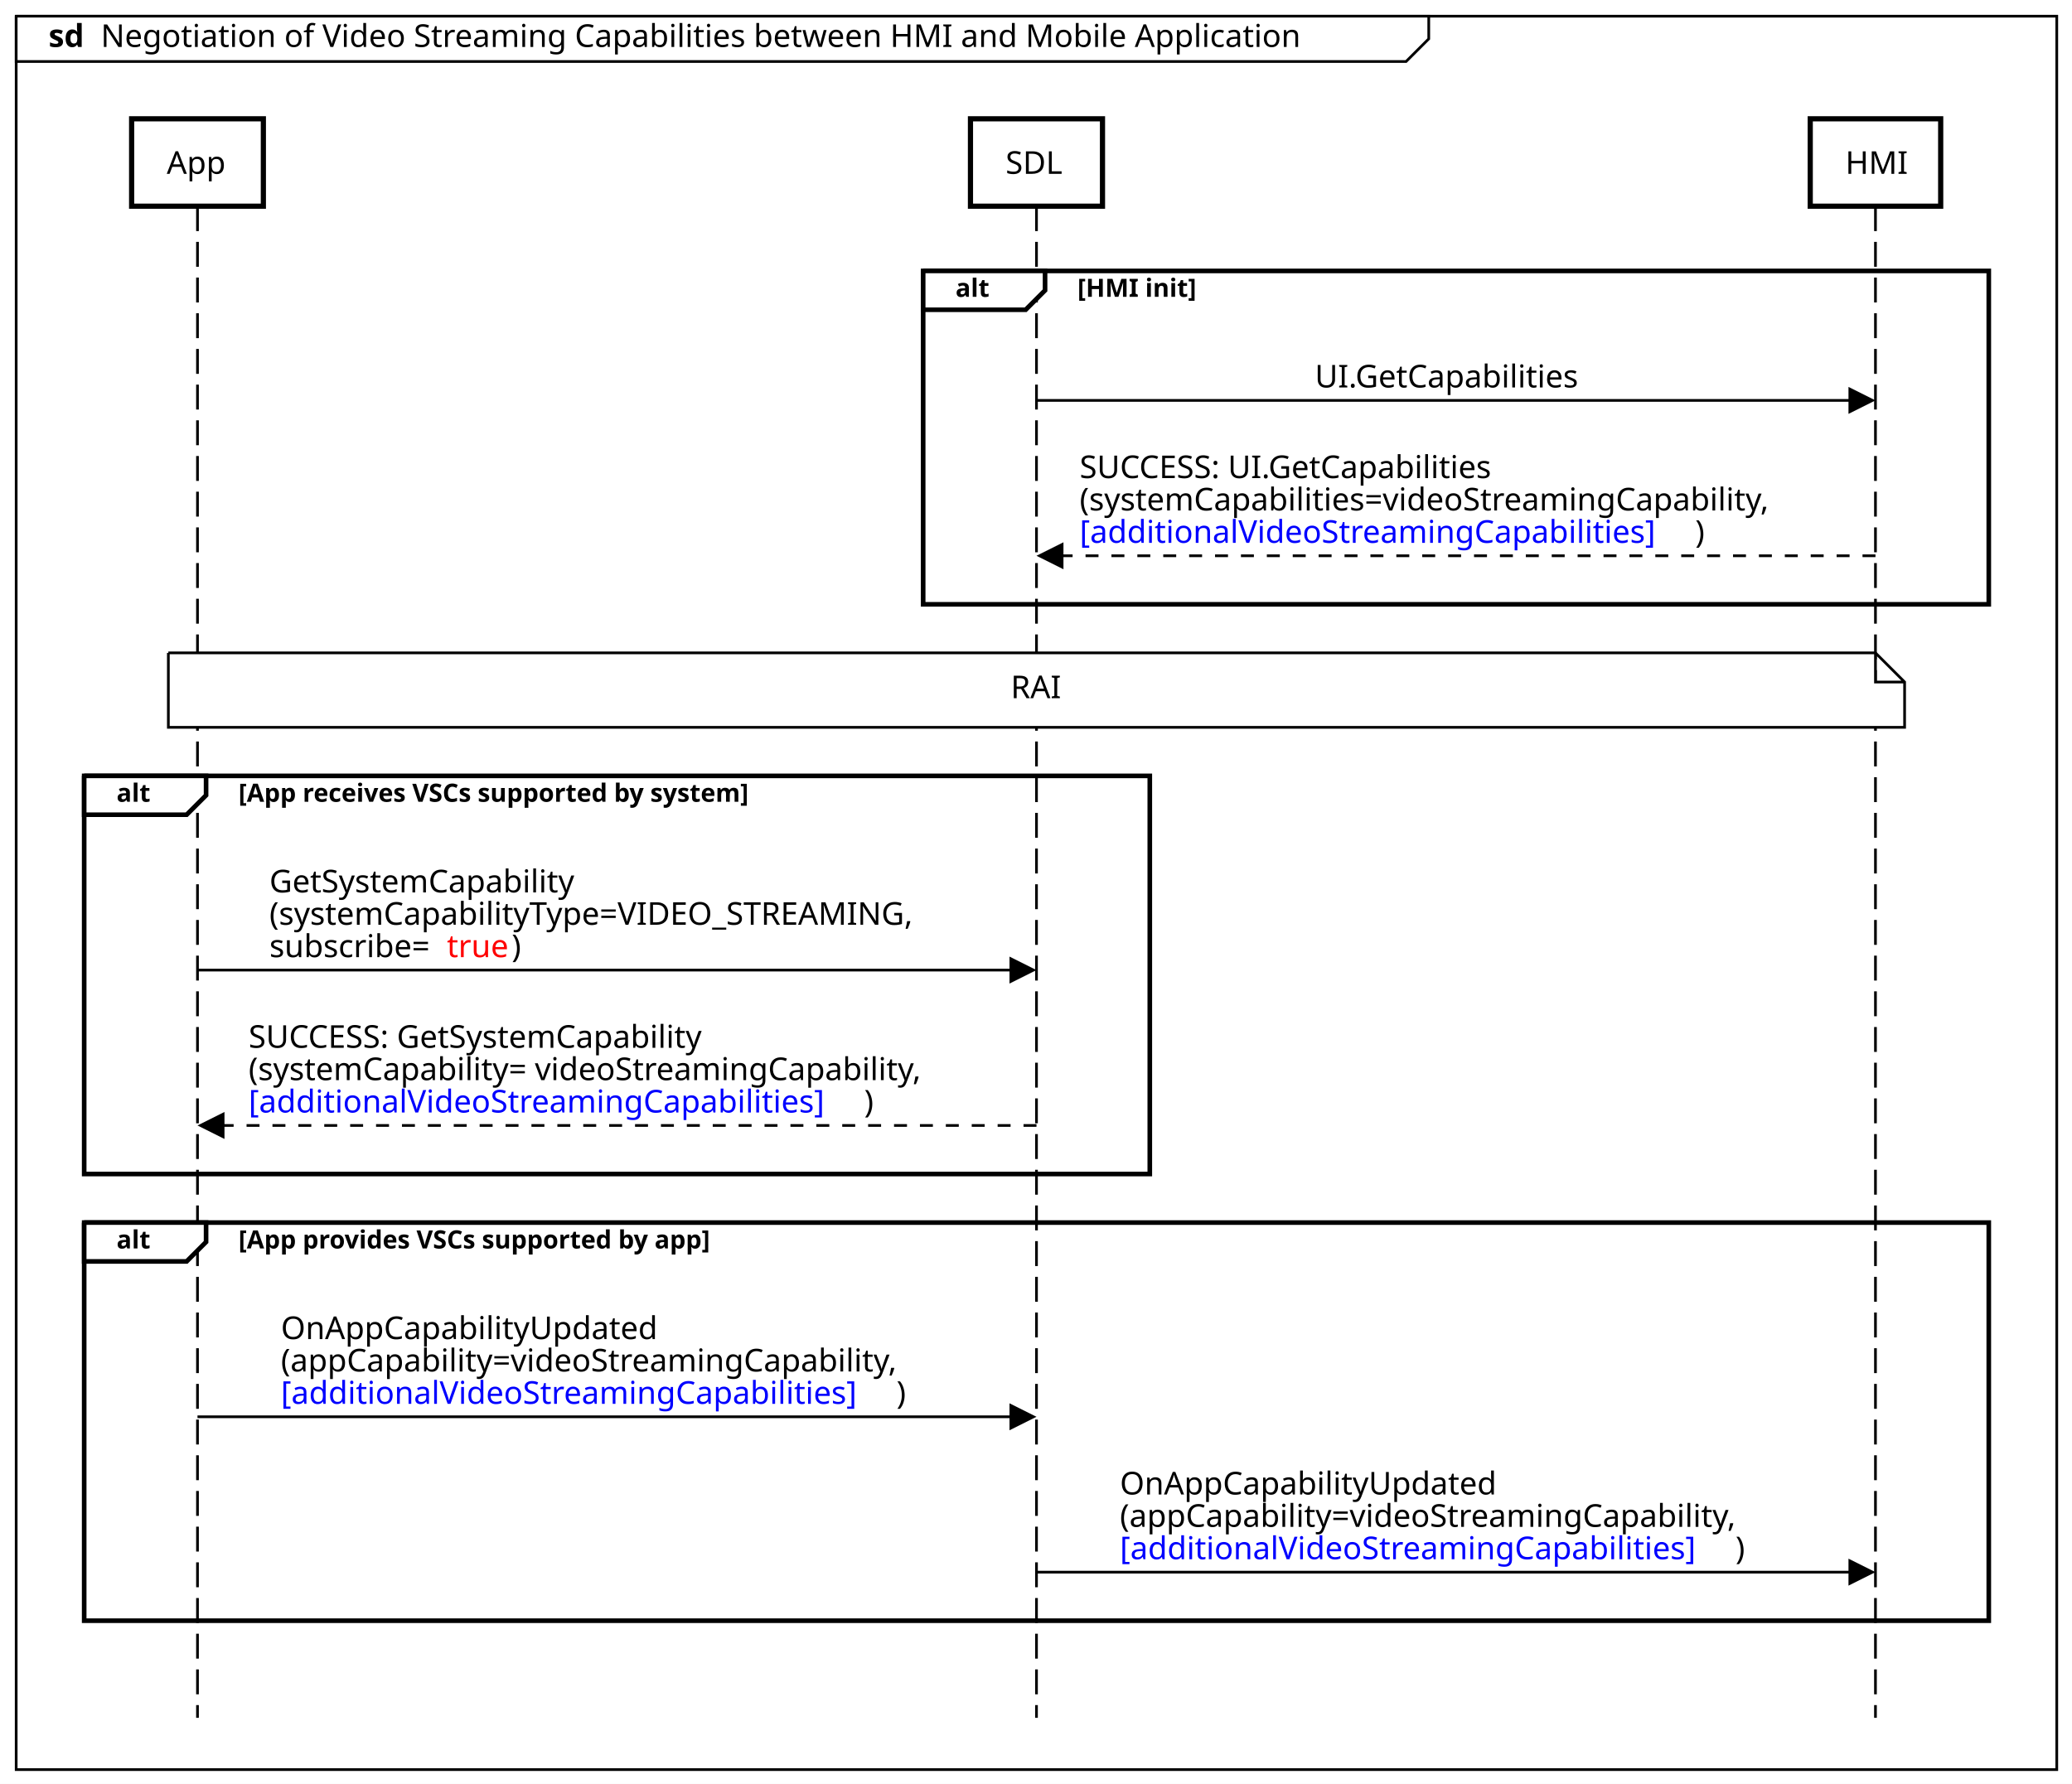
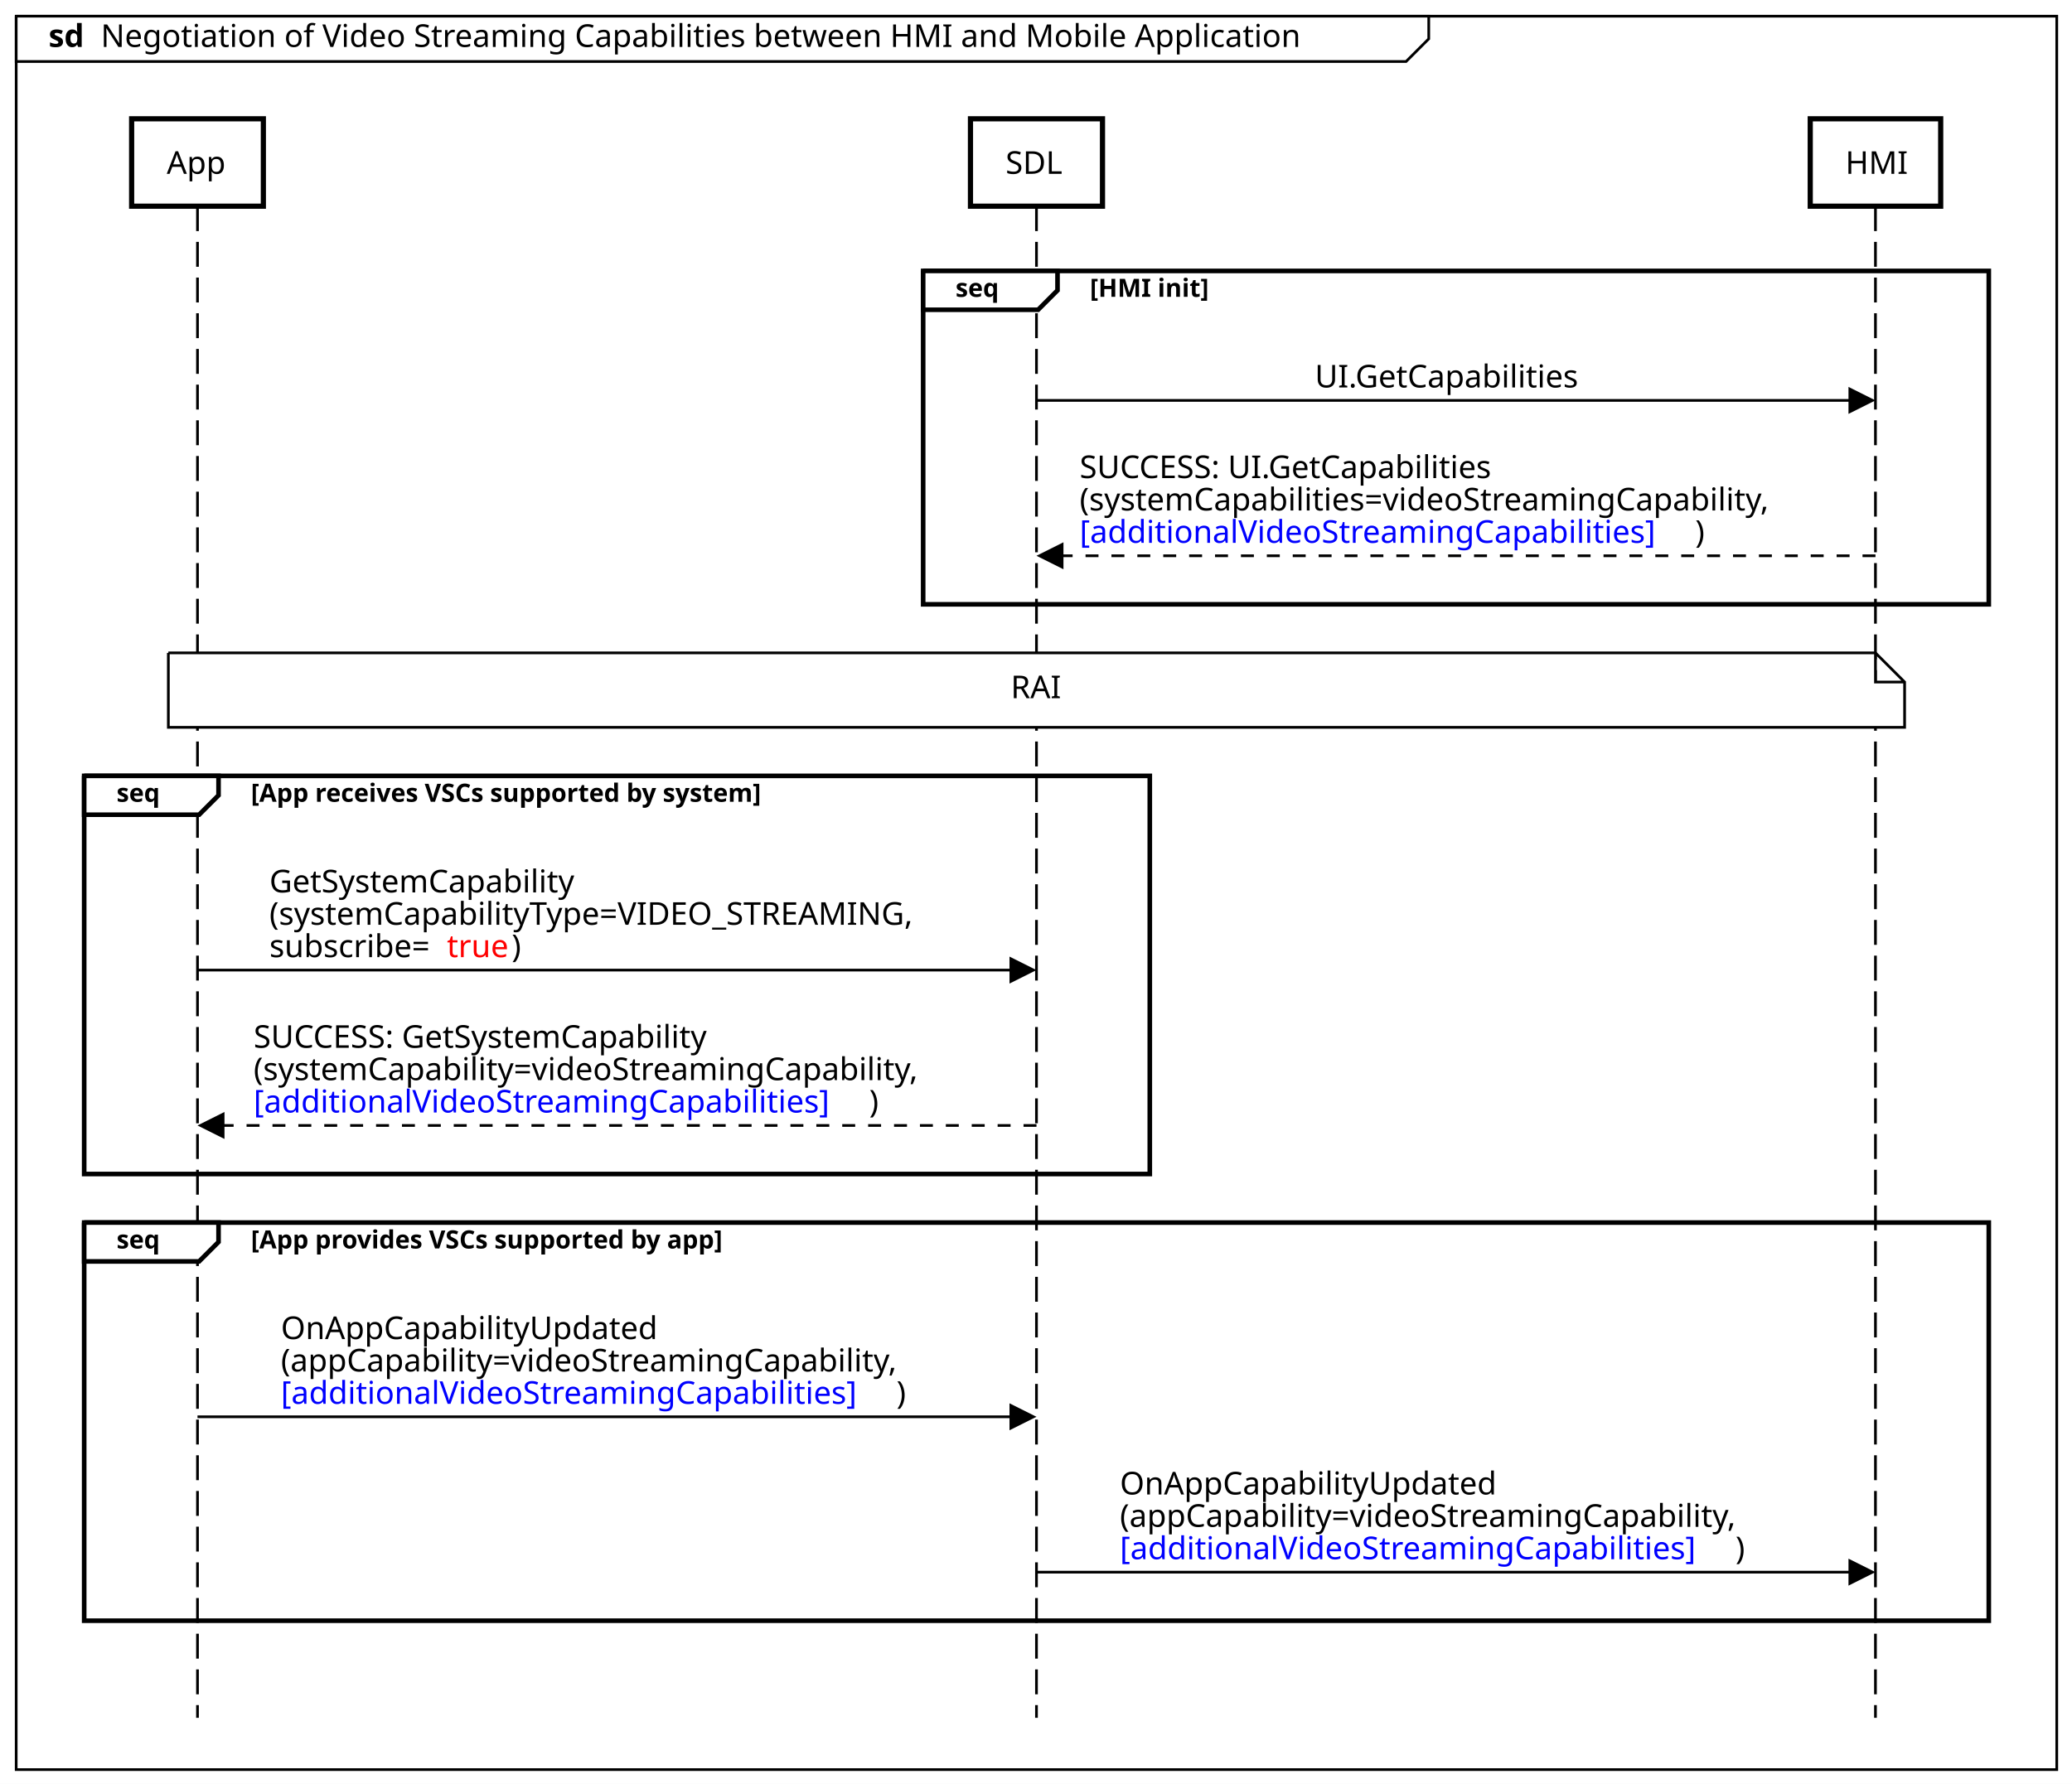
<svg xmlns="http://www.w3.org/2000/svg" version="1.1" width="965" height="831">
  <defs />
  <g>
    <g />
    <g />
    <g />
    <g />
    <g />
    <g />
    <g />
    <g />
    <g />
    <g />
    <g />
    <g />
    <g />
    <g />
    <g />
    <g />
    <g />
    <g />
    <g />
    <g />
    <g />
    <g />
    <g />
    <g>
      <rect fill="white" stroke="none" x="0" y="0" width="965" height="831" />
    </g>
    <g />
    <g>
      <path fill="none" stroke="black" paint-order="fill stroke markers" d=" M 91.98 96.051 L 91.98 800.224" stroke-miterlimit="10" stroke-width="1.257" stroke-dasharray="11.599,5.026" />
      <path fill="none" stroke="black" paint-order="fill stroke markers" d=" M 482.723 96.051 L 482.723 800.224" stroke-miterlimit="10" stroke-width="1.257" stroke-dasharray="11.599,5.026" />
      <path fill="none" stroke="black" paint-order="fill stroke markers" d=" M 873.466 96.051 L 873.466 800.224" stroke-miterlimit="10" stroke-width="1.257" stroke-dasharray="11.599,5.026" />
    </g>
    <g>
      <path fill="none" stroke="none" />
      <g>
        <path fill="white" stroke="black" paint-order="fill stroke markers" d=" M 61.303 55.339 L 122.657 55.339 L 122.657 96.051 L 61.303 96.051 L 61.303 55.339 Z" stroke-miterlimit="10" stroke-width="2.413" stroke-dasharray="" />
      </g>
      <g>
        <g />
        <text fill="black" stroke="none" font-family="sans-serif" font-size="11pt" font-style="normal" font-weight="normal" text-decoration="normal" x="77.663" y="80.972" text-anchor="start" dominant-baseline="alphabetic" xml:space="preserve">App</text>
      </g>
      <path fill="none" stroke="none" />
      <g>
        <path fill="white" stroke="black" paint-order="fill stroke markers" d=" M 451.979 55.339 L 513.466 55.339 L 513.466 96.051 L 451.979 96.051 L 451.979 55.339 Z" stroke-miterlimit="10" stroke-width="2.413" stroke-dasharray="" />
      </g>
      <g>
        <g />
        <text fill="black" stroke="none" font-family="sans-serif" font-size="11pt" font-style="normal" font-weight="normal" text-decoration="normal" x="468.339" y="80.972" text-anchor="start" dominant-baseline="alphabetic" xml:space="preserve">SDL</text>
      </g>
      <path fill="none" stroke="none" />
      <g>
        <path fill="white" stroke="black" paint-order="fill stroke markers" d=" M 843.089 55.339 L 903.843 55.339 L 903.843 96.051 L 843.089 96.051 L 843.089 55.339 Z" stroke-miterlimit="10" stroke-width="2.413" stroke-dasharray="" />
      </g>
      <g>
        <g />
        <text fill="black" stroke="none" font-family="sans-serif" font-size="11pt" font-style="normal" font-weight="normal" text-decoration="normal" x="859.449" y="80.972" text-anchor="start" dominant-baseline="alphabetic" xml:space="preserve">HMI</text>
      </g>
    </g>
    <g>
      <g>
        <g />
        <g />
        <path fill="none" stroke="black" paint-order="fill stroke markers" d=" M 7.539 7.539 L 957.906 7.539 L 957.906 824.35 L 7.539 824.35 L 7.539 7.539 Z" stroke-miterlimit="10" stroke-width="1.257" stroke-dasharray="" />
        <path fill="white" stroke="black" paint-order="fill stroke markers" d=" M 7.539 7.539 L 7.539 28.649 L 654.863 28.649 L 665.418 18.094 L 665.418 7.539 L 7.539 7.539" stroke-miterlimit="10" stroke-width="1.257" stroke-dasharray="" />
        <text fill="black" stroke="none" font-family="sans-serif" font-size="11pt" font-style="normal" font-weight="bold" text-decoration="normal" x="22.618" y="21.864" text-anchor="start" dominant-baseline="alphabetic" xml:space="preserve">sd</text>
        <text fill="black" stroke="none" font-family="sans-serif" font-size="11pt" font-style="normal" font-weight="normal" text-decoration="normal" x="46.951" y="21.864" text-anchor="start" dominant-baseline="alphabetic" xml:space="preserve">Negotiation of Video Streaming Capabilities between HMI and Mobile Application</text>
      </g>
      <g>
        <g>
          <rect fill="white" stroke="none" x="610.116" y="166.921" width="135.957" height="19.602" />
        </g>
        <text fill="black" stroke="none" font-family="sans-serif" font-size="11pt" font-style="normal" font-weight="normal" text-decoration="normal" x="612.378" y="180.491" text-anchor="start" dominant-baseline="alphabetic" xml:space="preserve">UI.GetCapabilities</text>
      </g>
      <g>
        <path fill="none" stroke="black" paint-order="fill stroke markers" d=" M 482.723 186.523 L 870.953 186.523" stroke-miterlimit="10" stroke-width="1.257" stroke-dasharray="" />
        <g transform="translate(873.4659,186.5229) translate(-873.4659,-186.5229)">
          <path fill="black" stroke="none" paint-order="stroke fill markers" d=" M 860.9 180.24 L 873.466 186.523 L 860.9 192.806 Z" />
        </g>
      </g>
      <g>
        <g>
          <rect fill="white" stroke="none" x="500.566" y="209.141" width="213.924" height="19.602" />
        </g>
        <g>
          <rect fill="white" stroke="none" x="500.566" y="224.22" width="355.057" height="19.602" />
        </g>
        <g>
          <rect fill="white" stroke="none" x="500.566" y="239.298" width="296.924" height="19.602" />
        </g>
        <text fill="black" stroke="none" font-family="sans-serif" font-size="11pt" font-style="normal" font-weight="normal" text-decoration="normal" x="502.828" y="222.712" text-anchor="start" dominant-baseline="alphabetic" xml:space="preserve">SUCCESS: UI.GetCapabilities</text>
        <text fill="black" stroke="none" font-family="sans-serif" font-size="11pt" font-style="normal" font-weight="normal" text-decoration="normal" x="502.828" y="237.79" text-anchor="start" dominant-baseline="alphabetic" xml:space="preserve">(systemCapabilities=videoStreamingCapability,</text>
        <text fill="blue" stroke="none" font-family="sans-serif" font-size="11pt" font-style="normal" font-weight="normal" text-decoration="normal" x="502.828" y="252.869" text-anchor="start" dominant-baseline="alphabetic" xml:space="preserve">[additionalVideoStreamingCapabilities]</text>
        <text fill="black" stroke="none" font-family="sans-serif" font-size="11pt" font-style="normal" font-weight="normal" text-decoration="normal" x="789.494" y="252.869" text-anchor="start" dominant-baseline="alphabetic" xml:space="preserve">)</text>
      </g>
      <g>
        <path fill="none" stroke="black" paint-order="fill stroke markers" d=" M 873.466 258.9 L 485.236 258.9" stroke-miterlimit="10" stroke-width="1.257" stroke-dasharray="6.031" />
        <g transform="translate(482.7228,258.9004) translate(-482.7228,-258.9004)">
          <path fill="black" stroke="none" paint-order="stroke fill markers" d=" M 495.288 252.618 L 482.723 258.9 L 495.288 265.183 Z" />
        </g>
      </g>
      <path fill="white" stroke="black" paint-order="fill stroke markers" d=" M 78.409 304.136 L 873.466 304.136 L 887.037 317.707 L 887.037 338.817 L 78.409 338.817 L 78.409 304.136 M 873.466 304.136 L 873.466 317.707 L 887.037 317.707" stroke-miterlimit="10" stroke-width="1.257" stroke-dasharray="" />
      <g>
        <text fill="black" stroke="none" font-family="sans-serif" font-size="11pt" font-style="normal" font-weight="normal" text-decoration="normal" x="470.739" y="325.246" text-anchor="start" dominant-baseline="alphabetic" xml:space="preserve">RAI</text>
      </g>
      <g>
        <g>
          <rect fill="white" stroke="none" x="123.206" y="402.148" width="158.857" height="19.602" />
        </g>
        <g>
          <rect fill="white" stroke="none" x="123.206" y="417.226" width="328.29" height="19.602" />
        </g>
        <g>
          <rect fill="white" stroke="none" x="123.206" y="432.305" width="123.057" height="19.602" />
        </g>
        <text fill="black" stroke="none" font-family="sans-serif" font-size="11pt" font-style="normal" font-weight="normal" text-decoration="normal" x="125.468" y="415.718" text-anchor="start" dominant-baseline="alphabetic" xml:space="preserve">GetSystemCapability</text>
        <text fill="black" stroke="none" font-family="sans-serif" font-size="11pt" font-style="normal" font-weight="normal" text-decoration="normal" x="125.468" y="430.797" text-anchor="start" dominant-baseline="alphabetic" xml:space="preserve">(systemCapabilityType=VIDEO_STREAMING,</text>
        <text fill="black" stroke="none" font-family="sans-serif" font-size="11pt" font-style="normal" font-weight="normal" text-decoration="normal" x="125.468" y="445.876" text-anchor="start" dominant-baseline="alphabetic" xml:space="preserve">subscribe=</text>
        <text fill="red" stroke="none" font-family="sans-serif" font-size="11pt" font-style="normal" font-weight="normal" text-decoration="normal" x="208.135" y="445.876" text-anchor="start" dominant-baseline="alphabetic" xml:space="preserve">true</text>
        <text fill="black" stroke="none" font-family="sans-serif" font-size="11pt" font-style="normal" font-weight="normal" text-decoration="normal" x="238.268" y="445.876" text-anchor="start" dominant-baseline="alphabetic" xml:space="preserve">)</text>
      </g>
      <g>
        <path fill="none" stroke="black" paint-order="fill stroke markers" d=" M 91.98 451.907 L 480.21 451.907" stroke-miterlimit="10" stroke-width="1.257" stroke-dasharray="" />
        <g transform="translate(482.7228,451.9071) translate(-482.7228,-451.9071)">
          <path fill="black" stroke="none" paint-order="stroke fill markers" d=" M 470.157 445.624 L 482.723 451.907 L 470.157 458.19 Z" />
        </g>
      </g>
      <g>
        <g>
-           <rect fill="white" stroke="none" x="113.523" y="474.525" width="236.824" height="19.602" />
-         </g>
-         <g>
-           <rect fill="white" stroke="none" x="113.523" y="489.604" width="347.657" height="19.602" />
-         </g>
-         <g>
-           <rect fill="white" stroke="none" x="113.523" y="504.682" width="296.924" height="19.602" />
-         </g>
-         <text fill="black" stroke="none" font-family="sans-serif" font-size="11pt" font-style="normal" font-weight="normal" text-decoration="normal" x="115.785" y="488.096" text-anchor="start" dominant-baseline="alphabetic" xml:space="preserve">SUCCESS: GetSystemCapability</text>
-         <text fill="black" stroke="none" font-family="sans-serif" font-size="11pt" font-style="normal" font-weight="normal" text-decoration="normal" x="115.785" y="503.175" text-anchor="start" dominant-baseline="alphabetic" xml:space="preserve">(systemCapability= videoStreamingCapability,</text>
-         <text fill="blue" stroke="none" font-family="sans-serif" font-size="11pt" font-style="normal" font-weight="normal" text-decoration="normal" x="115.785" y="518.253" text-anchor="start" dominant-baseline="alphabetic" xml:space="preserve">[additionalVideoStreamingCapabilities]</text>
-         <text fill="black" stroke="none" font-family="sans-serif" font-size="11pt" font-style="normal" font-weight="normal" text-decoration="normal" x="402.451" y="518.253" text-anchor="start" dominant-baseline="alphabetic" xml:space="preserve">)</text>
+           <rect fill="white" stroke="none" x="115.856" y="474.525" width="236.824" height="19.602" />
+         </g>
+         <g>
+           <rect fill="white" stroke="none" x="115.856" y="489.604" width="342.99" height="19.602" />
+         </g>
+         <g>
+           <rect fill="white" stroke="none" x="115.856" y="504.682" width="296.924" height="19.602" />
+         </g>
+         <text fill="black" stroke="none" font-family="sans-serif" font-size="11pt" font-style="normal" font-weight="normal" text-decoration="normal" x="118.118" y="488.096" text-anchor="start" dominant-baseline="alphabetic" xml:space="preserve">SUCCESS: GetSystemCapability</text>
+         <text fill="black" stroke="none" font-family="sans-serif" font-size="11pt" font-style="normal" font-weight="normal" text-decoration="normal" x="118.118" y="503.175" text-anchor="start" dominant-baseline="alphabetic" xml:space="preserve">(systemCapability=videoStreamingCapability,</text>
+         <text fill="blue" stroke="none" font-family="sans-serif" font-size="11pt" font-style="normal" font-weight="normal" text-decoration="normal" x="118.118" y="518.253" text-anchor="start" dominant-baseline="alphabetic" xml:space="preserve">[additionalVideoStreamingCapabilities]</text>
+         <text fill="black" stroke="none" font-family="sans-serif" font-size="11pt" font-style="normal" font-weight="normal" text-decoration="normal" x="404.785" y="518.253" text-anchor="start" dominant-baseline="alphabetic" xml:space="preserve">)</text>
      </g>
      <g>
        <path fill="none" stroke="black" paint-order="fill stroke markers" d=" M 482.723 524.285 L 94.493 524.285" stroke-miterlimit="10" stroke-width="1.257" stroke-dasharray="6.031" />
        <g transform="translate(91.97976,524.2846) translate(-91.97976,-524.2846)">
          <path fill="black" stroke="none" paint-order="stroke fill markers" d=" M 104.545 518.002 L 91.98 524.285 L 104.545 530.567 Z" />
        </g>
      </g>
      <g>
        <g>
          <rect fill="white" stroke="none" x="128.573" y="610.233" width="189.89" height="19.602" />
        </g>
        <g>
          <rect fill="white" stroke="none" x="128.573" y="625.312" width="317.557" height="19.602" />
        </g>
        <g>
          <rect fill="white" stroke="none" x="128.573" y="640.39" width="296.924" height="19.602" />
        </g>
        <text fill="black" stroke="none" font-family="sans-serif" font-size="11pt" font-style="normal" font-weight="normal" text-decoration="normal" x="130.835" y="623.804" text-anchor="start" dominant-baseline="alphabetic" xml:space="preserve">OnAppCapabilityUpdated</text>
        <text fill="black" stroke="none" font-family="sans-serif" font-size="11pt" font-style="normal" font-weight="normal" text-decoration="normal" x="130.835" y="638.882" text-anchor="start" dominant-baseline="alphabetic" xml:space="preserve">(appCapability=videoStreamingCapability,</text>
        <text fill="blue" stroke="none" font-family="sans-serif" font-size="11pt" font-style="normal" font-weight="normal" text-decoration="normal" x="130.835" y="653.961" text-anchor="start" dominant-baseline="alphabetic" xml:space="preserve">[additionalVideoStreamingCapabilities]</text>
        <text fill="black" stroke="none" font-family="sans-serif" font-size="11pt" font-style="normal" font-weight="normal" text-decoration="normal" x="417.501" y="653.961" text-anchor="start" dominant-baseline="alphabetic" xml:space="preserve">)</text>
      </g>
      <g>
        <path fill="none" stroke="black" paint-order="fill stroke markers" d=" M 91.98 659.992 L 480.21 659.992" stroke-miterlimit="10" stroke-width="1.257" stroke-dasharray="" />
        <g transform="translate(482.7228,659.9925) translate(-482.7228,-659.9925)">
          <path fill="black" stroke="none" paint-order="stroke fill markers" d=" M 470.157 653.71 L 482.723 659.992 L 470.157 666.275 Z" />
        </g>
      </g>
      <g>
        <g>
          <rect fill="white" stroke="none" x="519.316" y="682.61" width="189.89" height="19.602" />
        </g>
        <g>
          <rect fill="white" stroke="none" x="519.316" y="697.689" width="317.557" height="19.602" />
        </g>
        <g>
          <rect fill="white" stroke="none" x="519.316" y="712.768" width="296.924" height="19.602" />
        </g>
        <text fill="black" stroke="none" font-family="sans-serif" font-size="11pt" font-style="normal" font-weight="normal" text-decoration="normal" x="521.578" y="696.181" text-anchor="start" dominant-baseline="alphabetic" xml:space="preserve">OnAppCapabilityUpdated</text>
        <text fill="black" stroke="none" font-family="sans-serif" font-size="11pt" font-style="normal" font-weight="normal" text-decoration="normal" x="521.578" y="711.26" text-anchor="start" dominant-baseline="alphabetic" xml:space="preserve">(appCapability=videoStreamingCapability,</text>
        <text fill="blue" stroke="none" font-family="sans-serif" font-size="11pt" font-style="normal" font-weight="normal" text-decoration="normal" x="521.578" y="726.339" text-anchor="start" dominant-baseline="alphabetic" xml:space="preserve">[additionalVideoStreamingCapabilities]</text>
        <text fill="black" stroke="none" font-family="sans-serif" font-size="11pt" font-style="normal" font-weight="normal" text-decoration="normal" x="808.244" y="726.339" text-anchor="start" dominant-baseline="alphabetic" xml:space="preserve">)</text>
      </g>
      <g>
        <path fill="none" stroke="black" paint-order="fill stroke markers" d=" M 482.723 732.37 L 870.953 732.37" stroke-miterlimit="10" stroke-width="1.257" stroke-dasharray="" />
        <g transform="translate(873.4659,732.37) translate(-873.4659,-732.37)">
          <path fill="black" stroke="none" paint-order="stroke fill markers" d=" M 860.9 726.087 L 873.466 732.37 L 860.9 738.653 Z" />
        </g>
      </g>
      <g>
        <g />
        <path fill="none" stroke="black" paint-order="fill stroke markers" d=" M 429.948 126.208 L 926.241 126.208 L 926.241 281.518 L 429.948 281.518 L 429.948 126.208 Z" stroke-miterlimit="10" stroke-width="2.154" stroke-dasharray="" />
-         <path fill="white" stroke="black" paint-order="fill stroke markers" d=" M 429.948 126.208 L 429.948 144.303 L 477.672 144.303 L 486.719 135.255 L 486.719 126.208 L 429.948 126.208" stroke-miterlimit="10" stroke-width="2.154" stroke-dasharray="" />
-         <text fill="black" stroke="none" font-family="sans-serif" font-size="8.8pt" font-style="normal" font-weight="bold" text-decoration="normal" x="445.026" y="138.271" text-anchor="start" dominant-baseline="alphabetic" xml:space="preserve">alt</text>
-         <text fill="black" stroke="none" font-family="sans-serif" font-size="8.8pt" font-style="normal" font-weight="bold" text-decoration="normal" x="501.797" y="138.271" text-anchor="start" dominant-baseline="alphabetic" xml:space="preserve">[HMI init]</text>
+         <path fill="white" stroke="black" paint-order="fill stroke markers" d=" M 429.948 126.208 L 429.948 144.303 L 483.472 144.303 L 492.519 135.255 L 492.519 126.208 L 429.948 126.208" stroke-miterlimit="10" stroke-width="2.154" stroke-dasharray="" />
+         <text fill="black" stroke="none" font-family="sans-serif" font-size="8.8pt" font-style="normal" font-weight="bold" text-decoration="normal" x="445.026" y="138.271" text-anchor="start" dominant-baseline="alphabetic" xml:space="preserve">seq</text>
+         <text fill="black" stroke="none" font-family="sans-serif" font-size="8.8pt" font-style="normal" font-weight="bold" text-decoration="normal" x="507.597" y="138.271" text-anchor="start" dominant-baseline="alphabetic" xml:space="preserve">[HMI init]</text>
      </g>
      <g>
        <g />
        <path fill="none" stroke="black" paint-order="fill stroke markers" d=" M 39.204 361.435 L 535.498 361.435 L 535.498 546.903 L 39.204 546.903 L 39.204 361.435 Z" stroke-miterlimit="10" stroke-width="2.154" stroke-dasharray="" />
-         <path fill="white" stroke="black" paint-order="fill stroke markers" d=" M 39.204 361.435 L 39.204 379.53 L 86.928 379.53 L 95.976 370.482 L 95.976 361.435 L 39.204 361.435" stroke-miterlimit="10" stroke-width="2.154" stroke-dasharray="" />
-         <text fill="black" stroke="none" font-family="sans-serif" font-size="8.8pt" font-style="normal" font-weight="bold" text-decoration="normal" x="54.283" y="373.498" text-anchor="start" dominant-baseline="alphabetic" xml:space="preserve">alt</text>
-         <text fill="black" stroke="none" font-family="sans-serif" font-size="8.8pt" font-style="normal" font-weight="bold" text-decoration="normal" x="111.054" y="373.498" text-anchor="start" dominant-baseline="alphabetic" xml:space="preserve">[App receives VSCs supported by system]</text>
+         <path fill="white" stroke="black" paint-order="fill stroke markers" d=" M 39.204 361.435 L 39.204 379.53 L 92.728 379.53 L 101.776 370.482 L 101.776 361.435 L 39.204 361.435" stroke-miterlimit="10" stroke-width="2.154" stroke-dasharray="" />
+         <text fill="black" stroke="none" font-family="sans-serif" font-size="8.8pt" font-style="normal" font-weight="bold" text-decoration="normal" x="54.283" y="373.498" text-anchor="start" dominant-baseline="alphabetic" xml:space="preserve">seq</text>
+         <text fill="black" stroke="none" font-family="sans-serif" font-size="8.8pt" font-style="normal" font-weight="bold" text-decoration="normal" x="116.854" y="373.498" text-anchor="start" dominant-baseline="alphabetic" xml:space="preserve">[App receives VSCs supported by system]</text>
      </g>
      <g>
        <g />
        <path fill="none" stroke="black" paint-order="fill stroke markers" d=" M 39.204 569.521 L 926.241 569.521 L 926.241 754.988 L 39.204 754.988 L 39.204 569.521 Z" stroke-miterlimit="10" stroke-width="2.154" stroke-dasharray="" />
-         <path fill="white" stroke="black" paint-order="fill stroke markers" d=" M 39.204 569.521 L 39.204 587.615 L 86.928 587.615 L 95.976 578.568 L 95.976 569.521 L 39.204 569.521" stroke-miterlimit="10" stroke-width="2.154" stroke-dasharray="" />
-         <text fill="black" stroke="none" font-family="sans-serif" font-size="8.8pt" font-style="normal" font-weight="bold" text-decoration="normal" x="54.283" y="581.583" text-anchor="start" dominant-baseline="alphabetic" xml:space="preserve">alt</text>
-         <text fill="black" stroke="none" font-family="sans-serif" font-size="8.8pt" font-style="normal" font-weight="bold" text-decoration="normal" x="111.054" y="581.583" text-anchor="start" dominant-baseline="alphabetic" xml:space="preserve">[App provides VSCs supported by app]</text>
+         <path fill="white" stroke="black" paint-order="fill stroke markers" d=" M 39.204 569.521 L 39.204 587.615 L 92.728 587.615 L 101.776 578.568 L 101.776 569.521 L 39.204 569.521" stroke-miterlimit="10" stroke-width="2.154" stroke-dasharray="" />
+         <text fill="black" stroke="none" font-family="sans-serif" font-size="8.8pt" font-style="normal" font-weight="bold" text-decoration="normal" x="54.283" y="581.583" text-anchor="start" dominant-baseline="alphabetic" xml:space="preserve">seq</text>
+         <text fill="black" stroke="none" font-family="sans-serif" font-size="8.8pt" font-style="normal" font-weight="bold" text-decoration="normal" x="116.854" y="581.583" text-anchor="start" dominant-baseline="alphabetic" xml:space="preserve">[App provides VSCs supported by app]</text>
      </g>
    </g>
    <g />
    <g />
    <g />
  </g>
</svg>
